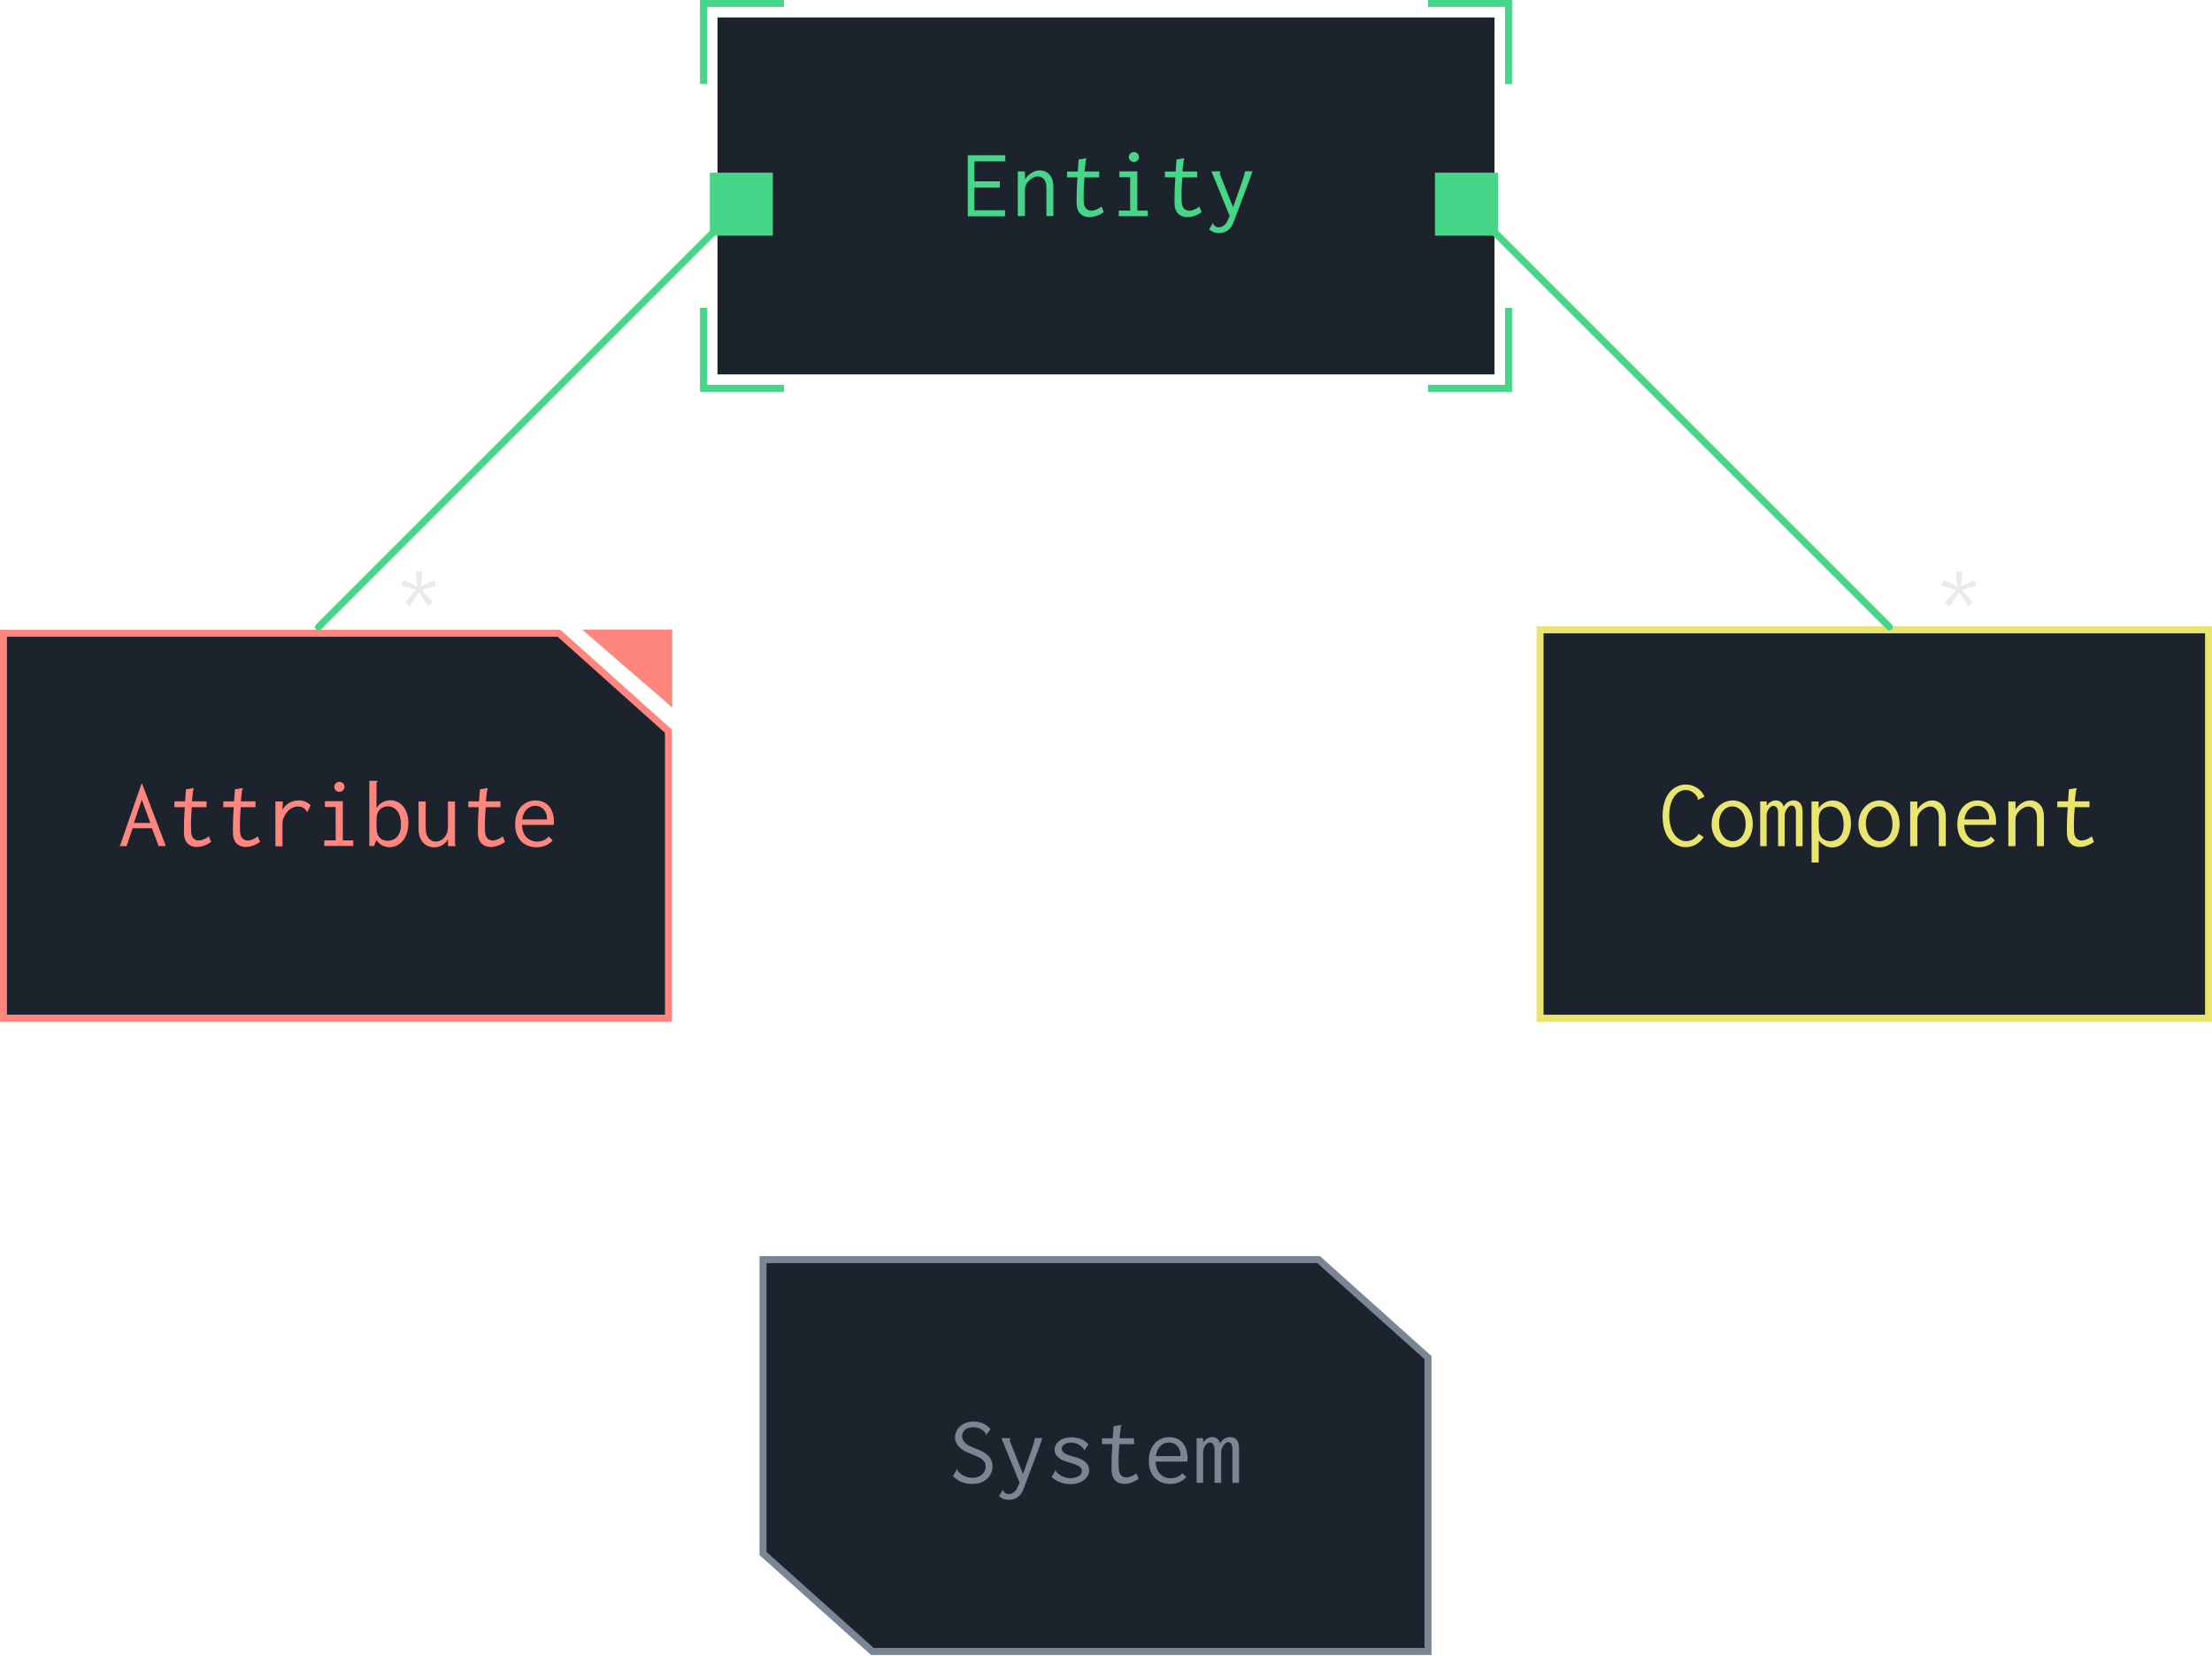
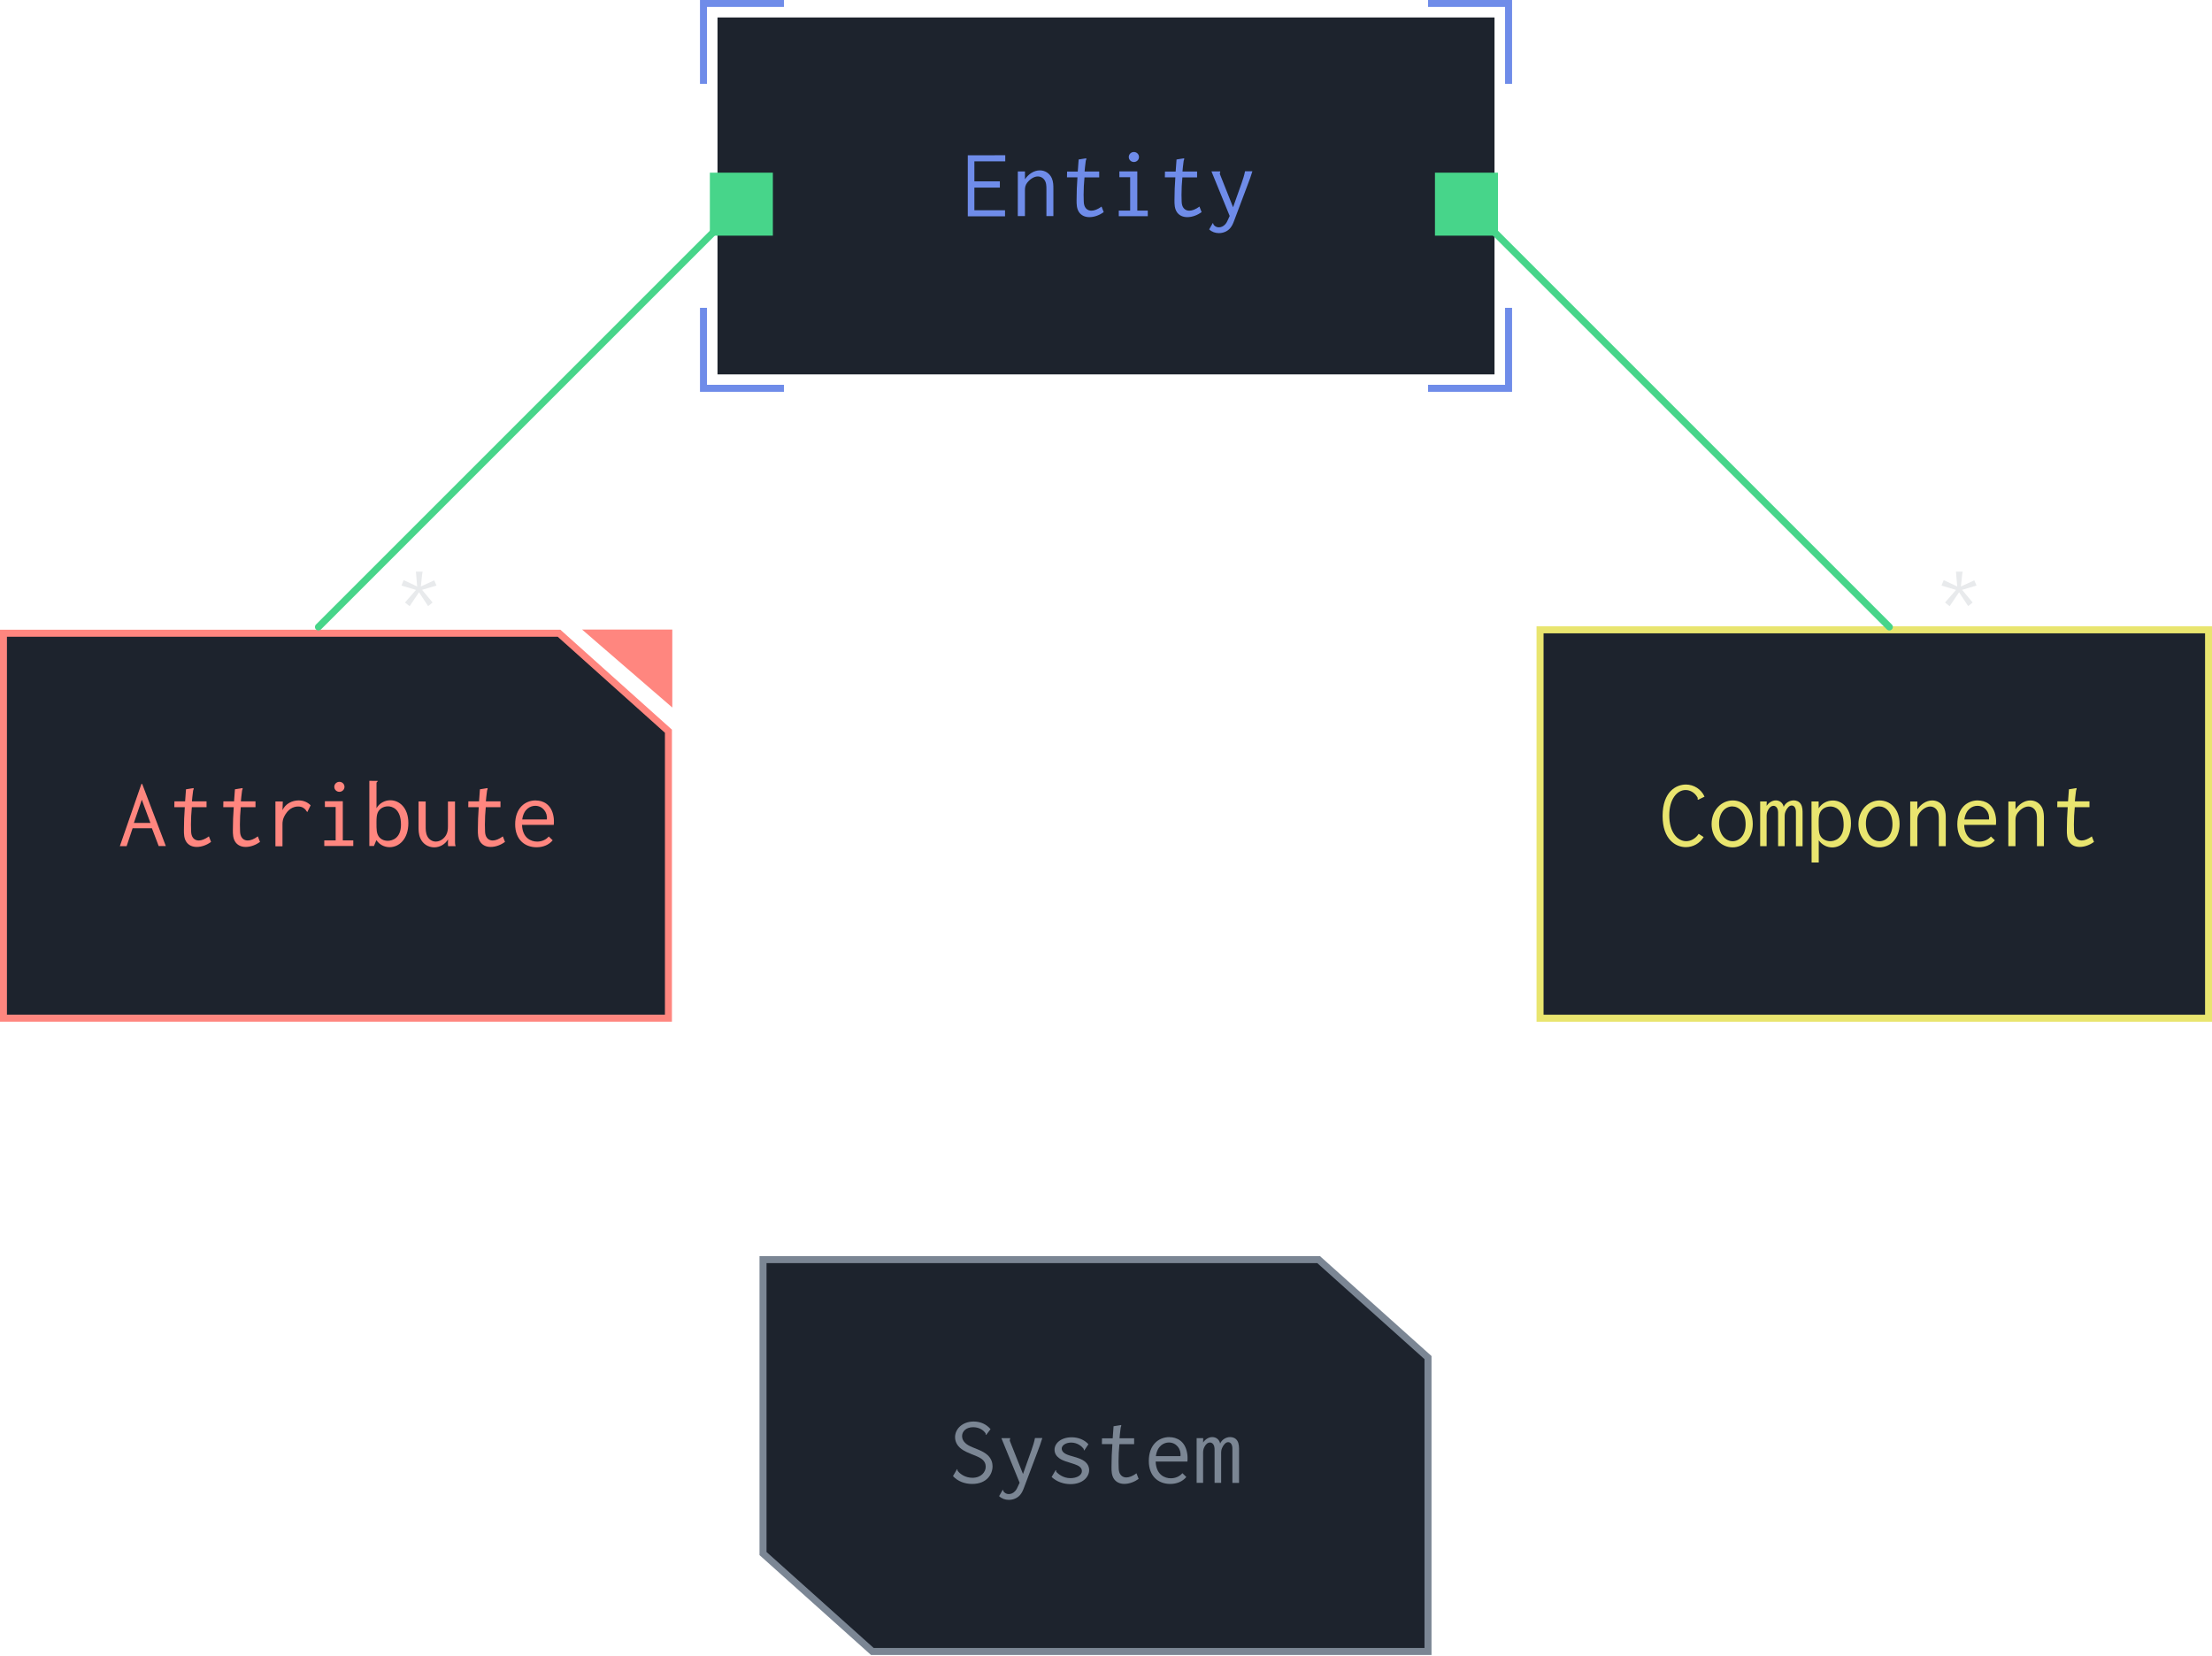
<svg xmlns="http://www.w3.org/2000/svg" width="83.608mm" height="62.574mm" version="1.1" viewBox="0 0 83.608 62.574">
-   <g transform="translate(-155.66 -117.37)">
-     <g fill="#e8eaec" stroke="#cf2f25" stroke-linecap="round" stroke-width=".265" aria-label="Jazz Controller">
-       <g fill="none" stroke="#47d58a" stroke-dashoffset="1.2" stroke-linecap="square" stroke-miterlimit="40" stroke-width=".265">
-         <path d="m182.25 120.41v-2.91h2.91" style="paint-order:normal" />
-         <path d="m212.68 120.41v-2.91h-2.91" style="paint-order:normal" />
-         <path d="m182.25 129.14v2.91h2.91" style="paint-order:normal" />
-         <path d="m212.68 129.14v2.91h-2.91" style="paint-order:normal" />
+   <g transform="translate(-155.66,-117.37)" fill="#e8eaec" stroke="#cf2f25" stroke-linecap="round" stroke-width=".265" aria-label="Jazz Controller">
+     <g fill="none" stroke="#6f8ce9" stroke-dashoffset="1.2" stroke-linecap="square" stroke-miterlimit="40" stroke-width=".265">
+       <path d="m182.25 120.41v-2.91h2.91" style="paint-order:normal" />
+       <path d="m212.68 120.41v-2.91h-2.91" style="paint-order:normal" />
+       <path d="m182.25 129.14v2.91h2.91" style="paint-order:normal" />
+       <path d="m212.68 129.14v2.91h-2.91" style="paint-order:normal" />
+     </g>
+     <rect x="182.78" y="118.03" width="29.369" height="13.494" fill="#1d232d" stroke="none" />
+     <g stroke-linecap="round" stroke-width=".265">
+       <g fill="#6f8ce9" stroke="none" aria-label="Entity">
+         <path d="m192.24 123.24v2.308h1.408v-0.23h-1.159v-0.856h0.963v-0.237h-0.963v-0.756h1.167v-0.23z" />
+         <path d="m194.13 125.54h0.27v-0.974c0-0.111 0.015-0.196 0.085-0.289 0.063-0.085 0.226-0.237 0.404-0.237 0.085 0 0.17 0.037 0.23 0.107 0.093 0.111 0.093 0.256 0.093 0.374v1.019h0.263v-1.026c0-0.13 0-0.27-0.059-0.407-0.085-0.189-0.259-0.296-0.452-0.296-0.23 0-0.437 0.148-0.563 0.337v-0.296h-0.27z" />
+         <path d="m196.43 123.4-0.033 0.456h-0.404l-4e-3 0.219h0.396c-0.022 0.289-0.033 0.578-0.033 0.863 0 0.152 0 0.322 0.1 0.463 0.082 0.111 0.211 0.178 0.385 0.178 0.2 0 0.396-0.085 0.541-0.189l-0.082-0.211c-0.144 0.107-0.278 0.156-0.382 0.156-0.126 0-0.256-0.07-0.285-0.274 0-0.015-0.011-0.078-0.011-0.326 0-0.219 0.011-0.441 0.033-0.659h0.556v-0.222h-0.552s0.026-0.304 0.044-0.4c4e-3 -0.037 0.033-0.059 0.018-0.1z" />
+         <path d="m197.97 123.85v0.219h0.407v1.263h-0.43v0.211h1.096v-0.211h-0.396v-1.482zm0.548-0.733c-0.107 0-0.193 0.085-0.193 0.189 0 0.104 0.085 0.189 0.193 0.189s0.193-0.085 0.193-0.189c0-0.104-0.085-0.189-0.193-0.189z" />
+         <path d="m200.13 123.4-0.033 0.456h-0.404l-4e-3 0.219h0.396c-0.022 0.289-0.033 0.578-0.033 0.863 0 0.152 0 0.322 0.1 0.463 0.082 0.111 0.211 0.178 0.385 0.178 0.2 0 0.396-0.085 0.541-0.189l-0.082-0.211c-0.144 0.107-0.278 0.156-0.382 0.156-0.126 0-0.256-0.07-0.285-0.274 0-0.015-0.011-0.078-0.011-0.326 0-0.219 0.011-0.441 0.033-0.659h0.556v-0.222h-0.552s0.026-0.304 0.044-0.4c4e-3 -0.037 0.033-0.059 0.018-0.1z" />
+         <path d="m201.45 123.85 0.689 1.685-0.056 0.122c-0.03 0.07-0.063 0.141-0.115 0.196-0.07 0.078-0.159 0.111-0.237 0.111-0.126 0-0.189-0.085-0.2-0.1-0.011-0.018-7e-3 -0.044-0.03-0.063l-0.137 0.241c0.096 0.093 0.226 0.141 0.367 0.141 0.152 0 0.311-0.056 0.422-0.182 0.074-0.085 0.111-0.174 0.148-0.27l0.526-1.397c0.063-0.159 0.119-0.322 0.17-0.489h-0.278c-0.03 0.156-0.078 0.304-0.13 0.452l-0.322 0.908-0.496-1.248c-4e-3 -0.011-4e-3 -0.018-4e-3 -0.03 0-0.026 0.018-0.044 0.015-0.078z" />
      </g>
-       <g>
-         <rect x="182.78" y="118.03" width="29.369" height="13.494" fill="#1d232d" stroke="none" />
-         <g stroke-linecap="round">
-           <g stroke-width=".265">
-             <g fill="#47d58a" stroke="none" aria-label="Entity">
-               <path d="m192.24 123.24v2.308h1.408v-0.23h-1.159v-0.856h0.963v-0.237h-0.963v-0.756h1.167v-0.23z" />
-               <path d="m194.13 125.54h0.27v-0.974c0-0.111 0.015-0.196 0.085-0.289 0.063-0.085 0.226-0.237 0.404-0.237 0.085 0 0.17 0.037 0.23 0.107 0.093 0.111 0.093 0.256 0.093 0.374v1.019h0.263v-1.026c0-0.13 0-0.27-0.059-0.407-0.085-0.189-0.259-0.296-0.452-0.296-0.23 0-0.437 0.148-0.563 0.337v-0.296h-0.27z" />
-               <path d="m196.43 123.4-0.033 0.456h-0.404l-4e-3 0.219h0.396c-0.022 0.289-0.033 0.578-0.033 0.863 0 0.152 0 0.322 0.1 0.463 0.082 0.111 0.211 0.178 0.385 0.178 0.2 0 0.396-0.085 0.541-0.189l-0.082-0.211c-0.144 0.107-0.278 0.156-0.382 0.156-0.126 0-0.256-0.07-0.285-0.274 0-0.015-0.011-0.078-0.011-0.326 0-0.219 0.011-0.441 0.033-0.659h0.556v-0.222h-0.552s0.026-0.304 0.044-0.4c4e-3 -0.037 0.033-0.059 0.018-0.1z" />
-               <path d="m197.97 123.85v0.219h0.407v1.263h-0.43v0.211h1.096v-0.211h-0.396v-1.482zm0.548-0.733c-0.107 0-0.193 0.085-0.193 0.189 0 0.104 0.085 0.189 0.193 0.189s0.193-0.085 0.193-0.189c0-0.104-0.085-0.189-0.193-0.189z" />
-               <path d="m200.13 123.4-0.033 0.456h-0.404l-4e-3 0.219h0.396c-0.022 0.289-0.033 0.578-0.033 0.863 0 0.152 0 0.322 0.1 0.463 0.082 0.111 0.211 0.178 0.385 0.178 0.2 0 0.396-0.085 0.541-0.189l-0.082-0.211c-0.144 0.107-0.278 0.156-0.382 0.156-0.126 0-0.256-0.07-0.285-0.274 0-0.015-0.011-0.078-0.011-0.326 0-0.219 0.011-0.441 0.033-0.659h0.556v-0.222h-0.552s0.026-0.304 0.044-0.4c4e-3 -0.037 0.033-0.059 0.018-0.1z" />
-               <path d="m201.45 123.85 0.689 1.685-0.056 0.122c-0.03 0.07-0.063 0.141-0.115 0.196-0.07 0.078-0.159 0.111-0.237 0.111-0.126 0-0.189-0.085-0.2-0.1-0.011-0.018-7e-3 -0.044-0.03-0.063l-0.137 0.241c0.096 0.093 0.226 0.141 0.367 0.141 0.152 0 0.311-0.056 0.422-0.182 0.074-0.085 0.111-0.174 0.148-0.27l0.526-1.397c0.063-0.159 0.119-0.322 0.17-0.489h-0.278c-0.03 0.156-0.078 0.304-0.13 0.452l-0.322 0.908-0.496-1.248c-4e-3 -0.011-4e-3 -0.018-4e-3 -0.03 0-0.026 0.018-0.044 0.015-0.078z" />
-             </g>
-             <path d="m184.5 164.99v11.112l4.134 3.704h21.001v-11.112l-4.134-3.704z" fill="#1d232d" stroke="#7b8694" />
-             <g fill="#7b8694" stroke="none" aria-label="System">
-               <path d="m193.1 171.4c-0.156-0.189-0.385-0.289-0.637-0.289-0.419 0-0.704 0.274-0.704 0.593 0 0.133 0.052 0.307 0.244 0.448 0.215 0.159 0.548 0.237 0.722 0.348 0.152 0.093 0.193 0.215 0.193 0.319 0 0.2-0.17 0.419-0.504 0.419-0.252 0-0.448-0.126-0.552-0.256-0.011-0.015-0.011-0.022-0.011-0.037 0-7e-3 0-0.03-0.015-0.037l-0.156 0.267c0.182 0.196 0.441 0.296 0.726 0.296 0.563 0 0.77-0.378 0.77-0.667 0-0.122-0.037-0.282-0.182-0.419-0.2-0.189-0.526-0.256-0.737-0.378-0.193-0.115-0.233-0.252-0.233-0.344 0-0.178 0.152-0.337 0.415-0.337 0.215 0 0.382 0.096 0.47 0.226 0.011 0.015 7e-3 0.022 7e-3 0.037 0 0.022 0.011 0.03 0.018 0.03z" />
-               <path d="m193.51 171.74 0.689 1.685-0.056 0.122c-0.03 0.07-0.063 0.141-0.115 0.196-0.07 0.078-0.159 0.111-0.237 0.111-0.126 0-0.189-0.085-0.2-0.1-0.011-0.018-7e-3 -0.044-0.03-0.063l-0.137 0.241c0.096 0.093 0.226 0.141 0.367 0.141 0.152 0 0.311-0.056 0.422-0.181 0.074-0.085 0.111-0.174 0.148-0.27l0.526-1.397c0.063-0.159 0.119-0.322 0.17-0.489h-0.278c-0.03 0.156-0.078 0.304-0.13 0.452l-0.322 0.908-0.496-1.248c-4e-3 -0.011-4e-3 -0.018-4e-3 -0.03 0-0.026 0.018-0.044 0.015-0.078z" />
-               <path d="m196.8 171.97c-0.156-0.17-0.382-0.263-0.633-0.263-0.393 0-0.648 0.219-0.648 0.47 0 0.296 0.319 0.404 0.411 0.437 0.144 0.052 0.33 0.096 0.456 0.156 0.141 0.067 0.167 0.156 0.167 0.215 0 0.159-0.193 0.267-0.433 0.267-0.289 0-0.474-0.174-0.53-0.233-0.011-0.015-0.011-0.026-0.011-0.041 0-4e-3 4e-3 -0.026-0.015-0.033l-0.156 0.263c0.2 0.185 0.459 0.27 0.715 0.27 0.463 0 0.704-0.274 0.704-0.53 0-0.115-0.048-0.27-0.248-0.382-0.189-0.107-0.463-0.144-0.622-0.222-0.137-0.067-0.167-0.148-0.167-0.207 0-0.133 0.167-0.23 0.356-0.23 0.244 0 0.407 0.148 0.47 0.233 0.011 0.011 7e-3 0.022 7e-3 0.033 0 0.022 0.015 0.03 0.022 0.03z" />
-               <path d="m197.75 171.29-0.033 0.456h-0.404l-4e-3 0.219h0.396c-0.022 0.289-0.033 0.578-0.033 0.863 0 0.152 0 0.322 0.1 0.463 0.082 0.111 0.211 0.178 0.385 0.178 0.2 0 0.396-0.085 0.541-0.189l-0.082-0.211c-0.144 0.107-0.278 0.156-0.382 0.156-0.126 0-0.256-0.07-0.285-0.274 0-0.015-0.011-0.078-0.011-0.326 0-0.219 0.011-0.441 0.033-0.659h0.556v-0.222h-0.552s0.026-0.304 0.044-0.4c4e-3 -0.037 0.033-0.059 0.018-0.1z" />
-               <path d="m199.86 171.7c-0.404 0-0.778 0.289-0.778 0.904 0 0.567 0.352 0.867 0.811 0.867 0.244 0 0.463-0.089 0.607-0.263l-0.148-0.144c-0.107 0.126-0.27 0.193-0.437 0.193-0.226 0-0.556-0.126-0.574-0.633h1.2c0.011-0.115 7e-3 -0.226-0.011-0.322-0.078-0.456-0.393-0.6-0.67-0.6zm-0.511 0.719c0.056-0.4 0.311-0.515 0.493-0.515 0.274 0 0.47 0.241 0.437 0.515z" />
-               <path d="m200.89 173.43h0.244v-1.126c0-0.082 7e-3 -0.156 0.056-0.244 0.059-0.111 0.133-0.156 0.204-0.156 0.059 0 0.126 0.037 0.156 0.13 0.022 0.07 0.018 0.152 0.018 0.222v1.174h0.248v-1.119c0-0.089 7e-3 -0.159 0.07-0.267 0.03-0.044 0.093-0.152 0.196-0.152 0.056 0 0.107 0.033 0.133 0.096 0.033 0.07 0.026 0.167 0.026 0.244v1.2h0.252v-1.204c0-0.141 4e-3 -0.282-0.07-0.396-0.063-0.096-0.17-0.133-0.263-0.133-0.163 0-0.315 0.096-0.382 0.244-0.026-0.141-0.144-0.244-0.296-0.244-0.141 0-0.27 0.089-0.348 0.207l4e-3 -0.167h-0.248z" />
-             </g>
-           </g>
-           <rect x="213.87" y="141.18" width="25.268" height="14.684" fill="#1d232d" stroke="#e9e56f" stroke-width=".265" />
-           <g fill="#e9e56f" stroke="none" stroke-width=".265" aria-label="Component">
-             <path d="m219.38 147.03c-0.359 0-0.878 0.263-0.878 1.189 0 0.889 0.496 1.178 0.878 1.178 0.274 0 0.53-0.144 0.674-0.382l-0.189-0.122c-0.107 0.174-0.293 0.278-0.47 0.278-0.341 0-0.641-0.352-0.641-0.978 0-0.611 0.293-0.956 0.619-0.956 0.178 0 0.348 0.107 0.441 0.27 7e-3 0.011 0.015 0.022 0.015 0.037 0 0.011-4e-3 0.018-4e-3 0.03 0 4e-3 0 0.022 0.018 0.033l0.244-0.119c-0.122-0.278-0.4-0.459-0.708-0.459z" />
-             <path d="m221.91 148.52c0-0.585-0.37-0.889-0.756-0.889-0.43 0-0.8 0.37-0.8 0.896 0 0.515 0.367 0.878 0.793 0.878 0.4 0 0.763-0.322 0.763-0.885zm-0.774-0.663c0.244 0 0.504 0.211 0.504 0.674 0 0.426-0.244 0.641-0.489 0.641-0.27 0-0.515-0.252-0.515-0.67 0-0.415 0.241-0.645 0.5-0.645z" />
-             <path d="m222.19 149.36h0.244v-1.126c0-0.082 7e-3 -0.156 0.056-0.244 0.059-0.111 0.133-0.156 0.204-0.156 0.059 0 0.126 0.037 0.156 0.13 0.022 0.07 0.018 0.152 0.018 0.222v1.174h0.248v-1.119c0-0.089 7e-3 -0.159 0.07-0.267 0.03-0.044 0.093-0.152 0.196-0.152 0.056 0 0.107 0.033 0.133 0.096 0.033 0.07 0.026 0.167 0.026 0.244v1.2h0.252v-1.204c0-0.141 4e-3 -0.282-0.07-0.396-0.063-0.096-0.17-0.133-0.263-0.133-0.163 0-0.315 0.096-0.382 0.244-0.026-0.141-0.144-0.244-0.296-0.244-0.141 0-0.27 0.089-0.348 0.207l4e-3 -0.167h-0.248z" />
-             <path d="m224.13 147.67 4e-3 2.308h0.27v-0.841c0.115 0.167 0.304 0.27 0.507 0.27 0.348 0 0.711-0.293 0.711-0.911 0-0.596-0.352-0.863-0.685-0.863-0.219 0-0.422 0.111-0.537 0.296v-0.259zm0.708 0.189c0.148 0 0.507 0.078 0.507 0.693 0 0.533-0.348 0.619-0.507 0.619s-0.322-0.082-0.389-0.233c-0.048-0.115-0.048-0.256-0.048-0.5 0-0.141 7e-3 -0.244 0.044-0.333 0.067-0.152 0.222-0.244 0.393-0.244z" />
-             <path d="m227.46 148.52c0-0.585-0.37-0.889-0.756-0.889-0.43 0-0.8 0.37-0.8 0.896 0 0.515 0.367 0.878 0.793 0.878 0.4 0 0.763-0.322 0.763-0.885zm-0.774-0.663c0.244 0 0.504 0.211 0.504 0.674 0 0.426-0.244 0.641-0.489 0.641-0.27 0-0.515-0.252-0.515-0.67 0-0.415 0.241-0.645 0.5-0.645z" />
-             <path d="m227.86 149.36h0.27v-0.974c0-0.111 0.015-0.196 0.085-0.289 0.063-0.085 0.226-0.237 0.404-0.237 0.085 0 0.17 0.037 0.23 0.107 0.093 0.111 0.093 0.256 0.093 0.374v1.019h0.263v-1.026c0-0.13 0-0.27-0.059-0.407-0.085-0.189-0.259-0.296-0.452-0.296-0.23 0-0.437 0.148-0.563 0.337v-0.296h-0.27z" />
-             <path d="m230.42 147.63c-0.404 0-0.778 0.289-0.778 0.904 0 0.567 0.352 0.867 0.811 0.867 0.244 0 0.463-0.089 0.607-0.263l-0.148-0.144c-0.107 0.126-0.27 0.193-0.437 0.193-0.226 0-0.556-0.126-0.574-0.633h1.2c0.011-0.115 7e-3 -0.226-0.011-0.322-0.078-0.456-0.393-0.6-0.67-0.6zm-0.511 0.719c0.056-0.4 0.311-0.515 0.493-0.515 0.274 0 0.47 0.241 0.437 0.515z" />
-             <path d="m231.57 149.36h0.27v-0.974c0-0.111 0.015-0.196 0.085-0.289 0.063-0.085 0.226-0.237 0.404-0.237 0.085 0 0.17 0.037 0.23 0.107 0.093 0.111 0.093 0.256 0.093 0.374v1.019h0.263v-1.026c0-0.13 0-0.27-0.059-0.407-0.085-0.189-0.259-0.296-0.452-0.296-0.23 0-0.437 0.148-0.563 0.337v-0.296h-0.27z" />
-             <path d="m233.86 147.21-0.033 0.456h-0.404l-4e-3 0.219h0.396c-0.022 0.289-0.033 0.578-0.033 0.863 0 0.152 0 0.322 0.1 0.463 0.082 0.111 0.211 0.178 0.385 0.178 0.2 0 0.396-0.085 0.541-0.189l-0.082-0.211c-0.144 0.107-0.278 0.156-0.382 0.156-0.126 0-0.256-0.07-0.285-0.274 0-0.015-0.011-0.078-0.011-0.326 0-0.219 0.011-0.441 0.033-0.659h0.556v-0.222h-0.552s0.026-0.304 0.044-0.4c4e-3 -0.037 0.033-0.059 0.018-0.1z" />
-           </g>
-           <path d="m155.79 141.31v14.552h25.135v-10.848l-4.134-3.704z" fill="#1d232d" stroke="#ff867f" stroke-width=".265" />
-         </g>
-         <path d="m177.66 141.17 3.411 2.948v-2.948h-2.038z" fill="#ff867f" stroke="none" />
-         <g fill="#ff867f" stroke="none" stroke-linecap="round" aria-label="Attribute">
-           <path d="m160.19 149.36h0.256l0.226-0.678h0.73l0.256 0.674h0.27l-0.893-2.348h-0.03zm1.156-0.878h-0.626l0.3-0.878z" />
-           <path d="m162.69 147.21-0.033 0.456h-0.404l-4e-3 0.219h0.396c-0.022 0.289-0.033 0.578-0.033 0.863 0 0.152 0 0.322 0.1 0.463 0.082 0.111 0.211 0.178 0.385 0.178 0.2 0 0.396-0.085 0.541-0.189l-0.082-0.211c-0.144 0.107-0.278 0.156-0.382 0.156-0.126 0-0.256-0.07-0.285-0.274 0-0.015-0.011-0.078-0.011-0.326 0-0.219 0.011-0.441 0.033-0.659h0.556v-0.222h-0.552s0.026-0.304 0.044-0.4c4e-3 -0.037 0.033-0.059 0.018-0.1z" />
-           <path d="m164.54 147.21-0.033 0.456h-0.404l-4e-3 0.219h0.396c-0.022 0.289-0.033 0.578-0.033 0.863 0 0.152 0 0.322 0.1 0.463 0.082 0.111 0.211 0.178 0.385 0.178 0.2 0 0.396-0.085 0.541-0.189l-0.082-0.211c-0.144 0.107-0.278 0.156-0.382 0.156-0.126 0-0.256-0.07-0.285-0.274 0-0.015-0.011-0.078-0.011-0.326 0-0.219 0.011-0.441 0.033-0.659h0.556v-0.222h-0.552s0.026-0.304 0.044-0.4c4e-3 -0.037 0.033-0.059 0.018-0.1z" />
-           <path d="m166.07 147.67v1.693h0.267v-0.822c0-0.104 4e-3 -0.215 0.119-0.396 0.156-0.244 0.356-0.285 0.478-0.285 0.141 0 0.23 0.067 0.278 0.126 0.022 0.03 0.033 0.059 0.063 0.085l0.126-0.256c-0.107-0.111-0.263-0.185-0.452-0.185-0.248 0-0.5 0.126-0.611 0.367l0.011-0.326z" />
-           <path d="m167.94 147.66v0.219h0.407v1.263h-0.43v0.211h1.096v-0.211h-0.396v-1.482zm0.548-0.733c-0.107 0-0.193 0.085-0.193 0.189 0 0.104 0.085 0.189 0.193 0.189 0.107 0 0.193-0.085 0.193-0.189 0-0.104-0.085-0.189-0.193-0.189z" />
-           <path d="m169.62 146.89v2.463h0.174l0.093-0.222c0.111 0.167 0.296 0.267 0.5 0.267 0.348 0 0.708-0.296 0.708-0.911 0-0.589-0.348-0.863-0.682-0.863-0.215 0-0.415 0.115-0.522 0.3v-0.948c0-0.022 4e-3 -0.03 0.022-0.044 7e-3 -4e-3 0.026-0.018 0.022-0.041zm0.7 0.963c0.159 0 0.496 0.093 0.496 0.693 0 0.515-0.333 0.611-0.5 0.611-0.115 0-0.37-0.044-0.415-0.37-0.011-0.085-0.011-0.185-0.011-0.333 0-0.152 7e-3 -0.263 0.044-0.356 0.063-0.152 0.219-0.244 0.385-0.244z" />
-           <path d="m171.48 147.67v0.945c0 0.144 0 0.293 0.067 0.445 0.096 0.222 0.304 0.344 0.526 0.344 0.211 0 0.411-0.115 0.522-0.3l-4e-3 0.126c0 0.044 0 0.089 7e-3 0.13h0.282c-0.018-0.048-0.022-0.104-0.022-0.152v-1.537h-0.267v0.93c0 0.13-0.011 0.23-0.067 0.333-0.078 0.144-0.23 0.252-0.393 0.252-0.13 0-0.256-0.074-0.322-0.207-0.059-0.119-0.059-0.252-0.059-0.363v-0.945z" />
-           <path d="m173.8 147.21-0.033 0.456h-0.404l-4e-3 0.219h0.396c-0.022 0.289-0.033 0.578-0.033 0.863 0 0.152 0 0.322 0.1 0.463 0.082 0.111 0.211 0.178 0.385 0.178 0.2 0 0.396-0.085 0.541-0.189l-0.082-0.211c-0.144 0.107-0.278 0.156-0.382 0.156-0.126 0-0.256-0.07-0.285-0.274 0-0.015-0.011-0.078-0.011-0.326 0-0.219 0.011-0.441 0.033-0.659h0.556v-0.222h-0.552s0.026-0.304 0.044-0.4c4e-3 -0.037 0.033-0.059 0.018-0.1z" />
-           <path d="m175.91 147.63c-0.404 0-0.778 0.289-0.778 0.904 0 0.567 0.352 0.867 0.811 0.867 0.244 0 0.463-0.089 0.607-0.263l-0.148-0.144c-0.107 0.126-0.27 0.193-0.437 0.193-0.226 0-0.556-0.126-0.574-0.633h1.2c0.011-0.115 7e-3 -0.226-0.011-0.322-0.078-0.456-0.393-0.6-0.67-0.6zm-0.511 0.719c0.056-0.4 0.311-0.515 0.493-0.515 0.274 0 0.47 0.241 0.437 0.515z" />
-         </g>
+       <path d="m184.5 164.99v11.112l4.134 3.704h21.001v-11.112l-4.134-3.704z" fill="#1d232d" stroke="#7b8694" />
+       <g fill="#7b8694" stroke="none" aria-label="System">
+         <path d="m193.1 171.4c-0.156-0.189-0.385-0.289-0.637-0.289-0.419 0-0.704 0.274-0.704 0.593 0 0.133 0.052 0.307 0.244 0.448 0.215 0.159 0.548 0.237 0.722 0.348 0.152 0.093 0.193 0.215 0.193 0.319 0 0.2-0.17 0.419-0.504 0.419-0.252 0-0.448-0.126-0.552-0.256-0.011-0.015-0.011-0.022-0.011-0.037 0-7e-3 0-0.03-0.015-0.037l-0.156 0.267c0.182 0.196 0.441 0.296 0.726 0.296 0.563 0 0.77-0.378 0.77-0.667 0-0.122-0.037-0.282-0.182-0.419-0.2-0.189-0.526-0.256-0.737-0.378-0.193-0.115-0.233-0.252-0.233-0.344 0-0.178 0.152-0.337 0.415-0.337 0.215 0 0.382 0.096 0.47 0.226 0.011 0.015 7e-3 0.022 7e-3 0.037 0 0.022 0.011 0.03 0.018 0.03z" />
+         <path d="m193.51 171.74 0.689 1.685-0.056 0.122c-0.03 0.07-0.063 0.141-0.115 0.196-0.07 0.078-0.159 0.111-0.237 0.111-0.126 0-0.189-0.085-0.2-0.1-0.011-0.018-7e-3 -0.044-0.03-0.063l-0.137 0.241c0.096 0.093 0.226 0.141 0.367 0.141 0.152 0 0.311-0.056 0.422-0.181 0.074-0.085 0.111-0.174 0.148-0.27l0.526-1.397c0.063-0.159 0.119-0.322 0.17-0.489h-0.278c-0.03 0.156-0.078 0.304-0.13 0.452l-0.322 0.908-0.496-1.248c-4e-3 -0.011-4e-3 -0.018-4e-3 -0.03 0-0.026 0.018-0.044 0.015-0.078z" />
+         <path d="m196.8 171.97c-0.156-0.17-0.382-0.263-0.633-0.263-0.393 0-0.648 0.219-0.648 0.47 0 0.296 0.319 0.404 0.411 0.437 0.144 0.052 0.33 0.096 0.456 0.156 0.141 0.067 0.167 0.156 0.167 0.215 0 0.159-0.193 0.267-0.433 0.267-0.289 0-0.474-0.174-0.53-0.233-0.011-0.015-0.011-0.026-0.011-0.041 0-4e-3 4e-3 -0.026-0.015-0.033l-0.156 0.263c0.2 0.185 0.459 0.27 0.715 0.27 0.463 0 0.704-0.274 0.704-0.53 0-0.115-0.048-0.27-0.248-0.382-0.189-0.107-0.463-0.144-0.622-0.222-0.137-0.067-0.167-0.148-0.167-0.207 0-0.133 0.167-0.23 0.356-0.23 0.244 0 0.407 0.148 0.47 0.233 0.011 0.011 7e-3 0.022 7e-3 0.033 0 0.022 0.015 0.03 0.022 0.03z" />
+         <path d="m197.75 171.29-0.033 0.456h-0.404l-4e-3 0.219h0.396c-0.022 0.289-0.033 0.578-0.033 0.863 0 0.152 0 0.322 0.1 0.463 0.082 0.111 0.211 0.178 0.385 0.178 0.2 0 0.396-0.085 0.541-0.189l-0.082-0.211c-0.144 0.107-0.278 0.156-0.382 0.156-0.126 0-0.256-0.07-0.285-0.274 0-0.015-0.011-0.078-0.011-0.326 0-0.219 0.011-0.441 0.033-0.659h0.556v-0.222h-0.552s0.026-0.304 0.044-0.4c4e-3 -0.037 0.033-0.059 0.018-0.1z" />
+         <path d="m199.86 171.7c-0.404 0-0.778 0.289-0.778 0.904 0 0.567 0.352 0.867 0.811 0.867 0.244 0 0.463-0.089 0.607-0.263l-0.148-0.144c-0.107 0.126-0.27 0.193-0.437 0.193-0.226 0-0.556-0.126-0.574-0.633h1.2c0.011-0.115 7e-3 -0.226-0.011-0.322-0.078-0.456-0.393-0.6-0.67-0.6zm-0.511 0.719c0.056-0.4 0.311-0.515 0.493-0.515 0.274 0 0.47 0.241 0.437 0.515z" />
+         <path d="m200.89 173.43h0.244v-1.126c0-0.082 7e-3 -0.156 0.056-0.244 0.059-0.111 0.133-0.156 0.204-0.156 0.059 0 0.126 0.037 0.156 0.13 0.022 0.07 0.018 0.152 0.018 0.222v1.174h0.248v-1.119c0-0.089 7e-3 -0.159 0.07-0.267 0.03-0.044 0.093-0.152 0.196-0.152 0.056 0 0.107 0.033 0.133 0.096 0.033 0.07 0.026 0.167 0.026 0.244v1.2h0.252v-1.204c0-0.141 4e-3 -0.282-0.07-0.396-0.063-0.096-0.17-0.133-0.263-0.133-0.163 0-0.315 0.096-0.382 0.244-0.026-0.141-0.144-0.244-0.296-0.244-0.141 0-0.27 0.089-0.348 0.207l4e-3 -0.167h-0.248z" />
      </g>
-       <g stroke="#47d58a" stroke-linecap="round" stroke-width=".265">
-         <path d="m184.45 124.32-16.753 16.753" fill="none" />
-         <rect transform="scale(-1,1)" x="-184.74" y="124.03" width="2.117" height="2.117" fill="#47d58a" />
-         <path d="m210.32 124.32 16.753 16.753" fill="none" />
+       <rect x="213.87" y="141.18" width="25.268" height="14.684" fill="#1d232d" stroke="#e9e56f" />
+       <g fill="#e9e56f" stroke="none" aria-label="Component">
+         <path d="m219.38 147.03c-0.359 0-0.878 0.263-0.878 1.189 0 0.889 0.496 1.178 0.878 1.178 0.274 0 0.53-0.144 0.674-0.382l-0.189-0.122c-0.107 0.174-0.293 0.278-0.47 0.278-0.341 0-0.641-0.352-0.641-0.978 0-0.611 0.293-0.956 0.619-0.956 0.178 0 0.348 0.107 0.441 0.27 7e-3 0.011 0.015 0.022 0.015 0.037 0 0.011-4e-3 0.018-4e-3 0.03 0 4e-3 0 0.022 0.018 0.033l0.244-0.119c-0.122-0.278-0.4-0.459-0.708-0.459z" />
+         <path d="m221.91 148.52c0-0.585-0.37-0.889-0.756-0.889-0.43 0-0.8 0.37-0.8 0.896 0 0.515 0.367 0.878 0.793 0.878 0.4 0 0.763-0.322 0.763-0.885zm-0.774-0.663c0.244 0 0.504 0.211 0.504 0.674 0 0.426-0.244 0.641-0.489 0.641-0.27 0-0.515-0.252-0.515-0.67 0-0.415 0.241-0.645 0.5-0.645z" />
+         <path d="m222.19 149.36h0.244v-1.126c0-0.082 7e-3 -0.156 0.056-0.244 0.059-0.111 0.133-0.156 0.204-0.156 0.059 0 0.126 0.037 0.156 0.13 0.022 0.07 0.018 0.152 0.018 0.222v1.174h0.248v-1.119c0-0.089 7e-3 -0.159 0.07-0.267 0.03-0.044 0.093-0.152 0.196-0.152 0.056 0 0.107 0.033 0.133 0.096 0.033 0.07 0.026 0.167 0.026 0.244v1.2h0.252v-1.204c0-0.141 4e-3 -0.282-0.07-0.396-0.063-0.096-0.17-0.133-0.263-0.133-0.163 0-0.315 0.096-0.382 0.244-0.026-0.141-0.144-0.244-0.296-0.244-0.141 0-0.27 0.089-0.348 0.207l4e-3 -0.167h-0.248z" />
+         <path d="m224.13 147.67 4e-3 2.308h0.27v-0.841c0.115 0.167 0.304 0.27 0.507 0.27 0.348 0 0.711-0.293 0.711-0.911 0-0.596-0.352-0.863-0.685-0.863-0.219 0-0.422 0.111-0.537 0.296v-0.259zm0.708 0.189c0.148 0 0.507 0.078 0.507 0.693 0 0.533-0.348 0.619-0.507 0.619s-0.322-0.082-0.389-0.233c-0.048-0.115-0.048-0.256-0.048-0.5 0-0.141 7e-3 -0.244 0.044-0.333 0.067-0.152 0.222-0.244 0.393-0.244z" />
+         <path d="m227.46 148.52c0-0.585-0.37-0.889-0.756-0.889-0.43 0-0.8 0.37-0.8 0.896 0 0.515 0.367 0.878 0.793 0.878 0.4 0 0.763-0.322 0.763-0.885zm-0.774-0.663c0.244 0 0.504 0.211 0.504 0.674 0 0.426-0.244 0.641-0.489 0.641-0.27 0-0.515-0.252-0.515-0.67 0-0.415 0.241-0.645 0.5-0.645z" />
+         <path d="m227.86 149.36h0.27v-0.974c0-0.111 0.015-0.196 0.085-0.289 0.063-0.085 0.226-0.237 0.404-0.237 0.085 0 0.17 0.037 0.23 0.107 0.093 0.111 0.093 0.256 0.093 0.374v1.019h0.263v-1.026c0-0.13 0-0.27-0.059-0.407-0.085-0.189-0.259-0.296-0.452-0.296-0.23 0-0.437 0.148-0.563 0.337v-0.296h-0.27z" />
+         <path d="m230.42 147.63c-0.404 0-0.778 0.289-0.778 0.904 0 0.567 0.352 0.867 0.811 0.867 0.244 0 0.463-0.089 0.607-0.263l-0.148-0.144c-0.107 0.126-0.27 0.193-0.437 0.193-0.226 0-0.556-0.126-0.574-0.633h1.2c0.011-0.115 7e-3 -0.226-0.011-0.322-0.078-0.456-0.393-0.6-0.67-0.6zm-0.511 0.719c0.056-0.4 0.311-0.515 0.493-0.515 0.274 0 0.47 0.241 0.437 0.515z" />
+         <path d="m231.57 149.36h0.27v-0.974c0-0.111 0.015-0.196 0.085-0.289 0.063-0.085 0.226-0.237 0.404-0.237 0.085 0 0.17 0.037 0.23 0.107 0.093 0.111 0.093 0.256 0.093 0.374v1.019h0.263v-1.026c0-0.13 0-0.27-0.059-0.407-0.085-0.189-0.259-0.296-0.452-0.296-0.23 0-0.437 0.148-0.563 0.337v-0.296h-0.27z" />
+         <path d="m233.86 147.21-0.033 0.456h-0.404l-4e-3 0.219h0.396c-0.022 0.289-0.033 0.578-0.033 0.863 0 0.152 0 0.322 0.1 0.463 0.082 0.111 0.211 0.178 0.385 0.178 0.2 0 0.396-0.085 0.541-0.189l-0.082-0.211c-0.144 0.107-0.278 0.156-0.382 0.156-0.126 0-0.256-0.07-0.285-0.274 0-0.015-0.011-0.078-0.011-0.326 0-0.219 0.011-0.441 0.033-0.659h0.556v-0.222h-0.552s0.026-0.304 0.044-0.4c4e-3 -0.037 0.033-0.059 0.018-0.1z" />
      </g>
-       <g stroke-linecap="round" stroke-width=".265">
-         <rect x="210.03" y="124.03" width="2.117" height="2.117" fill="#47d58a" stroke="#47d58a" />
-         <g fill="#e8eaec" stroke="#cf2f25" aria-label="*">
-           <path d="m171.38 138.98 0.048 0.562-0.511-0.241-0.083 0.206 0.549 0.165-0.416 0.476 0.175 0.14 0.356-0.527 0.343 0.524 0.171-0.137-0.4-0.479 0.546-0.162-0.086-0.197-0.505 0.232 0.051-0.476c3e-3 -0.041 0.013-0.048 0.019-0.086z" fill="#e8eaec" stroke="none" />
-         </g>
-         <g fill="#e8eaec" stroke="#cf2f25" aria-label="*">
-           <path d="m229.59 138.98 0.048 0.562-0.511-0.241-0.083 0.206 0.549 0.165-0.416 0.476 0.175 0.14 0.356-0.527 0.343 0.524 0.171-0.137-0.4-0.479 0.546-0.162-0.086-0.197-0.505 0.232 0.051-0.476c3e-3 -0.041 0.013-0.048 0.019-0.086z" fill="#e8eaec" stroke="none" />
-         </g>
+       <path d="m155.79 141.31v14.552h25.135v-10.848l-4.134-3.704z" fill="#1d232d" stroke="#ff867f" />
+     </g>
+     <path d="m177.66 141.17 3.411 2.948v-2.948h-2.038z" fill="#ff867f" stroke="none" />
+     <g fill="#ff867f" stroke="none" stroke-linecap="round" aria-label="Attribute">
+       <path d="m160.19 149.36h0.256l0.226-0.678h0.73l0.256 0.674h0.27l-0.893-2.348h-0.03zm1.156-0.878h-0.626l0.3-0.878z" />
+       <path d="m162.69 147.21-0.033 0.456h-0.404l-4e-3 0.219h0.396c-0.022 0.289-0.033 0.578-0.033 0.863 0 0.152 0 0.322 0.1 0.463 0.082 0.111 0.211 0.178 0.385 0.178 0.2 0 0.396-0.085 0.541-0.189l-0.082-0.211c-0.144 0.107-0.278 0.156-0.382 0.156-0.126 0-0.256-0.07-0.285-0.274 0-0.015-0.011-0.078-0.011-0.326 0-0.219 0.011-0.441 0.033-0.659h0.556v-0.222h-0.552s0.026-0.304 0.044-0.4c4e-3 -0.037 0.033-0.059 0.018-0.1z" />
+       <path d="m164.54 147.21-0.033 0.456h-0.404l-4e-3 0.219h0.396c-0.022 0.289-0.033 0.578-0.033 0.863 0 0.152 0 0.322 0.1 0.463 0.082 0.111 0.211 0.178 0.385 0.178 0.2 0 0.396-0.085 0.541-0.189l-0.082-0.211c-0.144 0.107-0.278 0.156-0.382 0.156-0.126 0-0.256-0.07-0.285-0.274 0-0.015-0.011-0.078-0.011-0.326 0-0.219 0.011-0.441 0.033-0.659h0.556v-0.222h-0.552s0.026-0.304 0.044-0.4c4e-3 -0.037 0.033-0.059 0.018-0.1z" />
+       <path d="m166.07 147.67v1.693h0.267v-0.822c0-0.104 4e-3 -0.215 0.119-0.396 0.156-0.244 0.356-0.285 0.478-0.285 0.141 0 0.23 0.067 0.278 0.126 0.022 0.03 0.033 0.059 0.063 0.085l0.126-0.256c-0.107-0.111-0.263-0.185-0.452-0.185-0.248 0-0.5 0.126-0.611 0.367l0.011-0.326z" />
+       <path d="m167.94 147.66v0.219h0.407v1.263h-0.43v0.211h1.096v-0.211h-0.396v-1.482zm0.548-0.733c-0.107 0-0.193 0.085-0.193 0.189 0 0.104 0.085 0.189 0.193 0.189 0.107 0 0.193-0.085 0.193-0.189 0-0.104-0.085-0.189-0.193-0.189z" />
+       <path d="m169.62 146.89v2.463h0.174l0.093-0.222c0.111 0.167 0.296 0.267 0.5 0.267 0.348 0 0.708-0.296 0.708-0.911 0-0.589-0.348-0.863-0.682-0.863-0.215 0-0.415 0.115-0.522 0.3v-0.948c0-0.022 4e-3 -0.03 0.022-0.044 7e-3 -4e-3 0.026-0.018 0.022-0.041zm0.7 0.963c0.159 0 0.496 0.093 0.496 0.693 0 0.515-0.333 0.611-0.5 0.611-0.115 0-0.37-0.044-0.415-0.37-0.011-0.085-0.011-0.185-0.011-0.333 0-0.152 7e-3 -0.263 0.044-0.356 0.063-0.152 0.219-0.244 0.385-0.244z" />
+       <path d="m171.48 147.67v0.945c0 0.144 0 0.293 0.067 0.445 0.096 0.222 0.304 0.344 0.526 0.344 0.211 0 0.411-0.115 0.522-0.3l-4e-3 0.126c0 0.044 0 0.089 7e-3 0.13h0.282c-0.018-0.048-0.022-0.104-0.022-0.152v-1.537h-0.267v0.93c0 0.13-0.011 0.23-0.067 0.333-0.078 0.144-0.23 0.252-0.393 0.252-0.13 0-0.256-0.074-0.322-0.207-0.059-0.119-0.059-0.252-0.059-0.363v-0.945z" />
+       <path d="m173.8 147.21-0.033 0.456h-0.404l-4e-3 0.219h0.396c-0.022 0.289-0.033 0.578-0.033 0.863 0 0.152 0 0.322 0.1 0.463 0.082 0.111 0.211 0.178 0.385 0.178 0.2 0 0.396-0.085 0.541-0.189l-0.082-0.211c-0.144 0.107-0.278 0.156-0.382 0.156-0.126 0-0.256-0.07-0.285-0.274 0-0.015-0.011-0.078-0.011-0.326 0-0.219 0.011-0.441 0.033-0.659h0.556v-0.222h-0.552s0.026-0.304 0.044-0.4c4e-3 -0.037 0.033-0.059 0.018-0.1z" />
+       <path d="m175.91 147.63c-0.404 0-0.778 0.289-0.778 0.904 0 0.567 0.352 0.867 0.811 0.867 0.244 0 0.463-0.089 0.607-0.263l-0.148-0.144c-0.107 0.126-0.27 0.193-0.437 0.193-0.226 0-0.556-0.126-0.574-0.633h1.2c0.011-0.115 7e-3 -0.226-0.011-0.322-0.078-0.456-0.393-0.6-0.67-0.6zm-0.511 0.719c0.056-0.4 0.311-0.515 0.493-0.515 0.274 0 0.47 0.241 0.437 0.515z" />
+     </g>
+     <g stroke="#47d58a" stroke-linecap="round" stroke-width=".265">
+       <path d="m184.45 124.32-16.753 16.753" fill="none" />
+       <rect transform="scale(-1,1)" x="-184.74" y="124.03" width="2.117" height="2.117" fill="#47d58a" />
+       <path d="m210.32 124.32 16.753 16.753" fill="none" />
+     </g>
+     <g stroke-linecap="round" stroke-width=".265">
+       <rect x="210.03" y="124.03" width="2.117" height="2.117" fill="#47d58a" stroke="#47d58a" />
+       <g fill="#e8eaec" stroke="#cf2f25" aria-label="*">
+         <path d="m171.38 138.98 0.048 0.562-0.511-0.241-0.083 0.206 0.549 0.165-0.416 0.476 0.175 0.14 0.356-0.527 0.343 0.524 0.171-0.137-0.4-0.479 0.546-0.162-0.086-0.197-0.505 0.232 0.051-0.476c3e-3 -0.041 0.013-0.048 0.019-0.086z" fill="#e8eaec" stroke="none" />
+       </g>
+       <g fill="#e8eaec" stroke="#cf2f25" aria-label="*">
+         <path d="m229.59 138.98 0.048 0.562-0.511-0.241-0.083 0.206 0.549 0.165-0.416 0.476 0.175 0.14 0.356-0.527 0.343 0.524 0.171-0.137-0.4-0.479 0.546-0.162-0.086-0.197-0.505 0.232 0.051-0.476c3e-3 -0.041 0.013-0.048 0.019-0.086z" fill="#e8eaec" stroke="none" />
      </g>
    </g>
  </g>
</svg>
